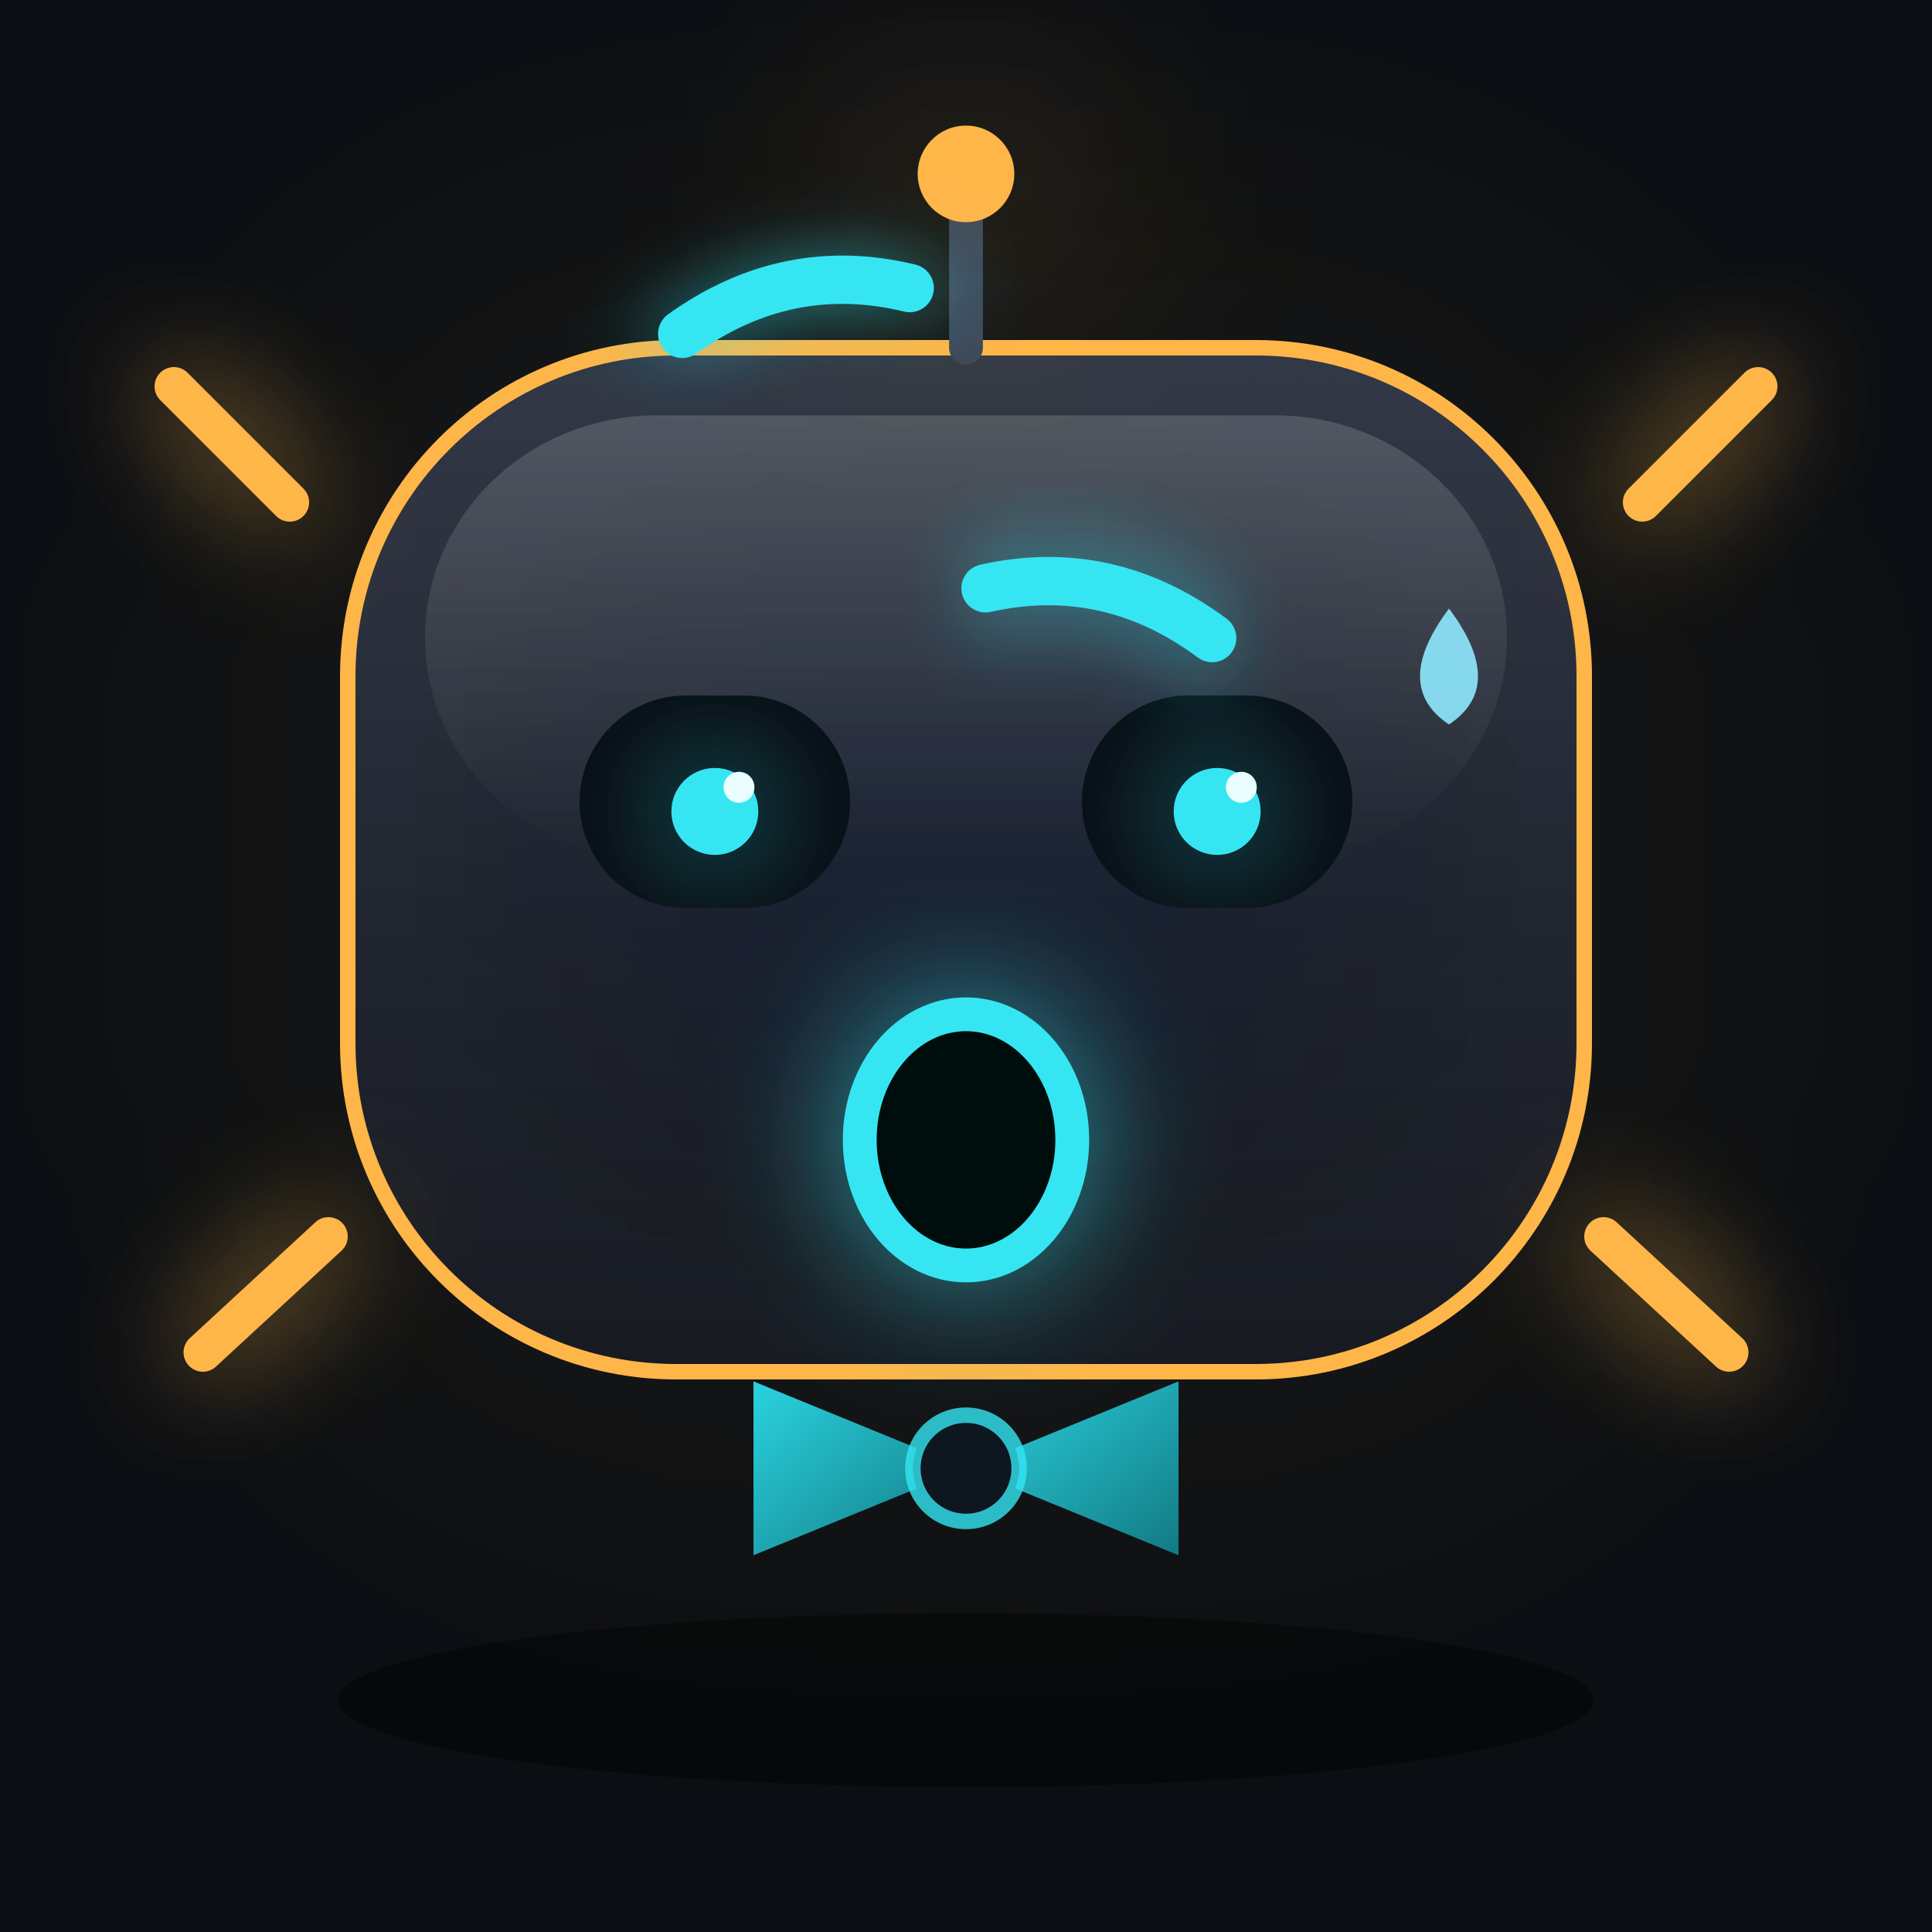
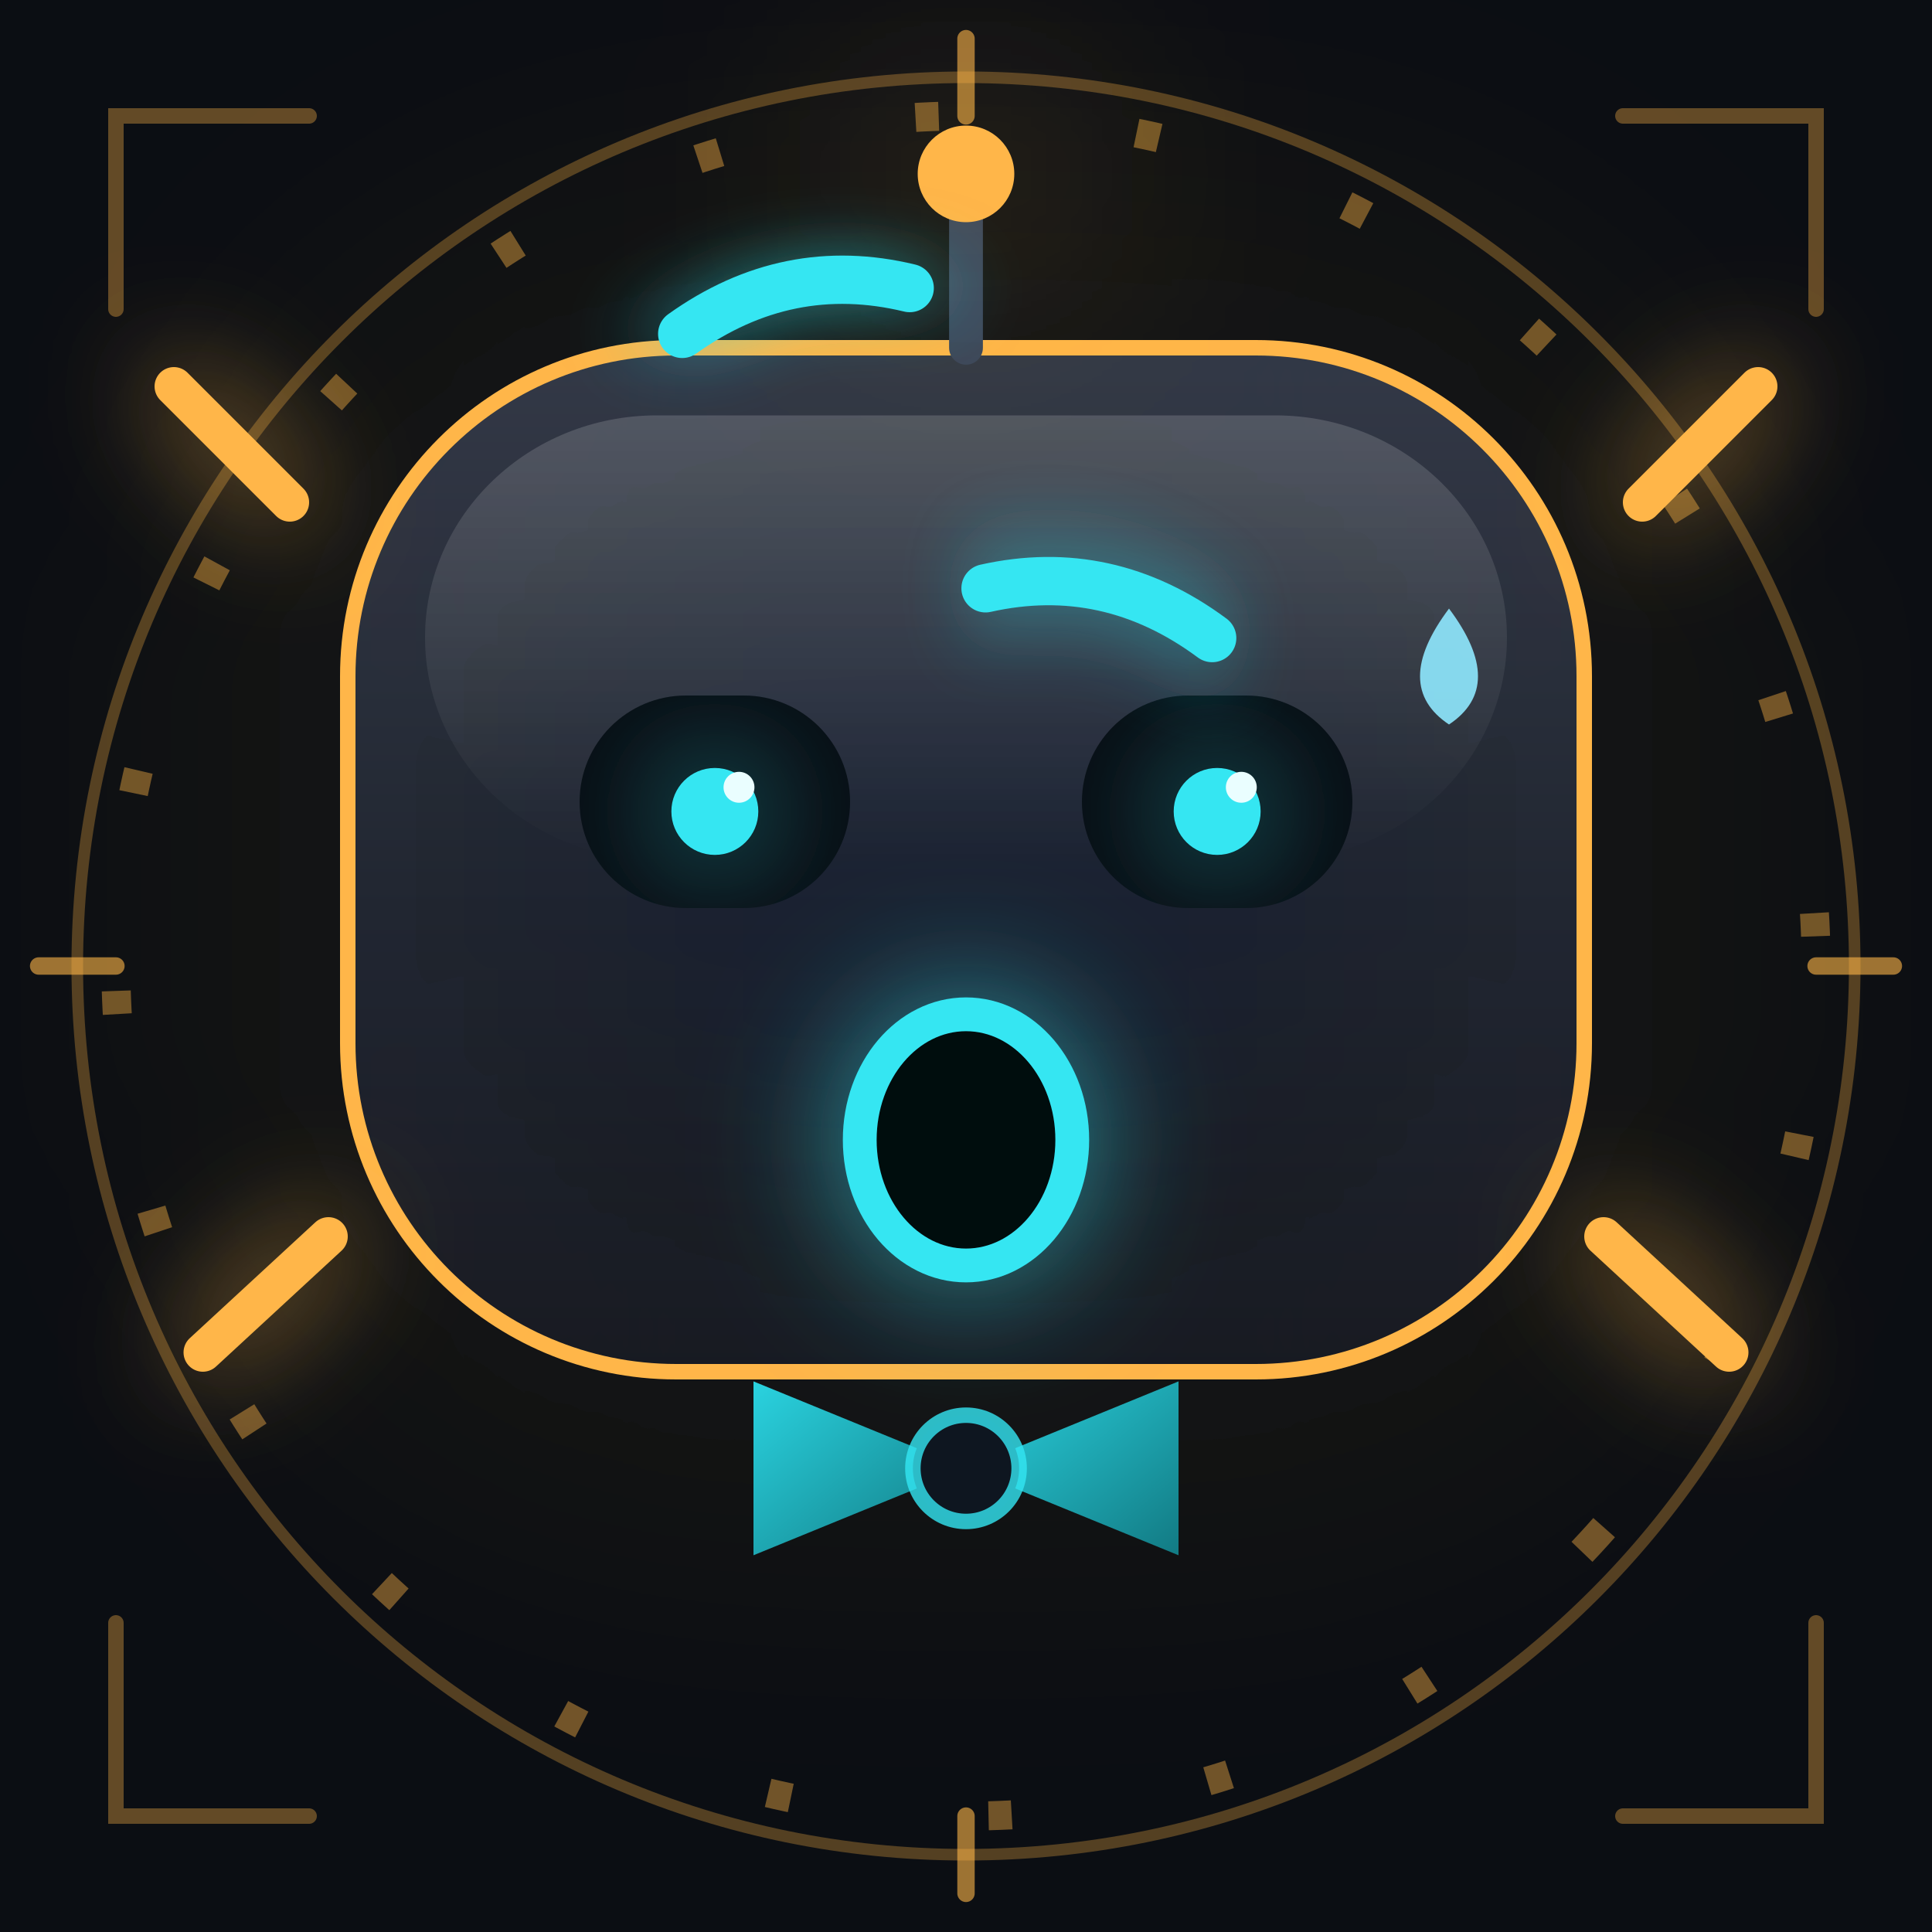
<svg xmlns="http://www.w3.org/2000/svg" width="220" height="220" viewBox="0 0 200 200" role="img" aria-label="Clarvis — Surprised expression">
  <defs>
    <linearGradient id="shell" x1="0" y1="0" x2="0" y2="1">
      <stop offset="0" stop-color="#2b3546" />
      <stop offset=".55" stop-color="#1a2130" />
      <stop offset="1" stop-color="#10151f" />
    </linearGradient>
    <linearGradient id="gloss" x1="0" y1="0" x2="0" y2="1">
      <stop offset="0" stop-color="#ffffff" stop-opacity=".16" />
      <stop offset="1" stop-color="#ffffff" stop-opacity="0" />
    </linearGradient>
    <linearGradient id="tie" x1="0" y1="0" x2="1" y2="1">
      <stop offset="0" stop-color="#2ad3e0" />
      <stop offset="1" stop-color="#127a83" />
    </linearGradient>
    <clipPath id="eyeL">
      <rect x="60" y="72" width="28" height="22" rx="11" />
    </clipPath>
    <clipPath id="eyeR">
      <rect x="112" y="72" width="28" height="22" rx="11" />
    </clipPath>
  </defs>
  <rect width="200" height="200" fill="#0b0e13" />
-   <ellipse cx="100" cy="176" rx="65" ry="9" fill="rgba(0,0,0,.45)" />
+   <circle cx="100" cy="100" r="92" fill="none" stroke="#ffb648" stroke-opacity=".3" stroke-width="1.2" />
+   <circle cx="100" cy="100" r="88" fill="none" stroke="#ffb648" stroke-opacity=".42" stroke-width="3" stroke-dasharray="2.4 20.6" transform="rotate(42 100 100)" />
+   <g stroke="#ffb648" stroke-opacity=".6" stroke-width="1.8" stroke-linecap="round">
+     <path d="M100 4 v8" />
+     <path d="M100 188 v8" />
+     <path d="M4 100 h8" />
+     <path d="M188 100 h8" />
+   </g>
+   <g fill="none" stroke="#ffb648" stroke-opacity=".36" stroke-width="1.6" stroke-linecap="round">
+     <path d="M12 32 V12 H32" />
+     <path d="M168 12 H188 V32" />
+     <path d="M188 168 V188 H168" />
+     <path d="M32 188 H12 V168" />
+   </g>
  <rect x="36" y="36" width="128" height="106" rx="34" fill="url(#shell)" />
  <rect x="36" y="36" width="128" height="106" rx="34" fill="none" stroke="#ffb648" stroke-opacity="1" stroke-width="1.6" style="filter: drop-shadow(0 0 18px rgba(255,182,72,.9))" />
  <rect x="44" y="43" width="112" height="46" rx="24" fill="url(#gloss)" />
  <path d="M100 36 V22" stroke="#39465b" stroke-width="3.5" stroke-linecap="round" />
  <circle cx="100" cy="18" r="5" fill="#ffb648" style="filter: drop-shadow(0 0 14px rgba(255,182,72,1))" />
  <rect x="60" y="72" width="28" height="22" rx="11" fill="#080b11" />
  <rect x="112" y="72" width="28" height="22" rx="11" fill="#080b11" />
  <g>
    <g clip-path="url(#eyeL)">
      <circle cx="74" cy="84" r="4.5" fill="#34e6f2" style="filter: drop-shadow(0 0 7px rgba(52,230,242,.85))" />
      <circle cx="76.5" cy="81.5" r="1.6" fill="#eafeff" />
    </g>
    <g clip-path="url(#eyeR)">
      <circle cx="126" cy="84" r="4.5" fill="#34e6f2" style="filter: drop-shadow(0 0 7px rgba(52,230,242,.85))" />
      <circle cx="128.5" cy="81.5" r="1.6" fill="#eafeff" />
    </g>
  </g>
  <g clip-path="url(#eyeL)">
    <rect x="58" y="50" width="32" height="14" fill="#1b222e" />
  </g>
  <g clip-path="url(#eyeR)">
    <rect x="110" y="50" width="32" height="14" fill="#1b222e" />
  </g>
  <path d="M62 60 q12 -6 24 -1" stroke="#34e6f2" stroke-width="5" stroke-linecap="round" fill="none" style="filter: drop-shadow(0 0 4px rgba(52,230,242,.55)); transform: translateY(-15px) rotate(-9deg); transform-origin: 74px 60px;" />
  <path d="M114 59 q12 -5 24 1" stroke="#34e6f2" stroke-width="5" stroke-linecap="round" fill="none" style="filter: drop-shadow(0 0 4px rgba(52,230,242,.55)); transform: translateY(-17px) rotate(10deg); transform-origin: 126px 60px;" />
  <ellipse cx="100" cy="118" rx="11" ry="13" fill="#05080d" stroke="#34e6f2" stroke-width="3.5" style="filter: drop-shadow(0 0 7px rgba(52,230,242,.6))" />
  <g>
    <path d="M30 52 L18 40" stroke="#ffb648" stroke-width="4" stroke-linecap="round" fill="none" style="filter: drop-shadow(0 0 6px rgba(255,182,72,.8))" />
    <path d="M24 90 L9 90" stroke="#ffb648" stroke-width="4" stroke-linecap="round" fill="none" style="filter: drop-shadow(0 0 6px rgba(255,182,72,.8))" />
    <path d="M34 128 L21 140" stroke="#ffb648" stroke-width="4" stroke-linecap="round" fill="none" style="filter: drop-shadow(0 0 6px rgba(255,182,72,.8))" />
    <path d="M170 52 L182 40" stroke="#ffb648" stroke-width="4" stroke-linecap="round" fill="none" style="filter: drop-shadow(0 0 6px rgba(255,182,72,.8))" />
    <path d="M176 90 L191 90" stroke="#ffb648" stroke-width="4" stroke-linecap="round" fill="none" style="filter: drop-shadow(0 0 6px rgba(255,182,72,.8))" />
    <path d="M166 128 L179 140" stroke="#ffb648" stroke-width="4" stroke-linecap="round" fill="none" style="filter: drop-shadow(0 0 6px rgba(255,182,72,.8))" />
  </g>
  <path d="M150 48 q6 8 0 12 q-6 -4 0 -12" fill="#8fe9ff" opacity=".9" transform="translate(0,15)" />
  <path d="M100 152 L78 143 L78 161 Z" fill="url(#tie)" />
  <path d="M100 152 L122 143 L122 161 Z" fill="url(#tie)" />
  <circle cx="100" cy="152" r="5.5" fill="#0e1620" stroke="#34e6f2" stroke-opacity=".8" stroke-width="1.6" />
</svg>
